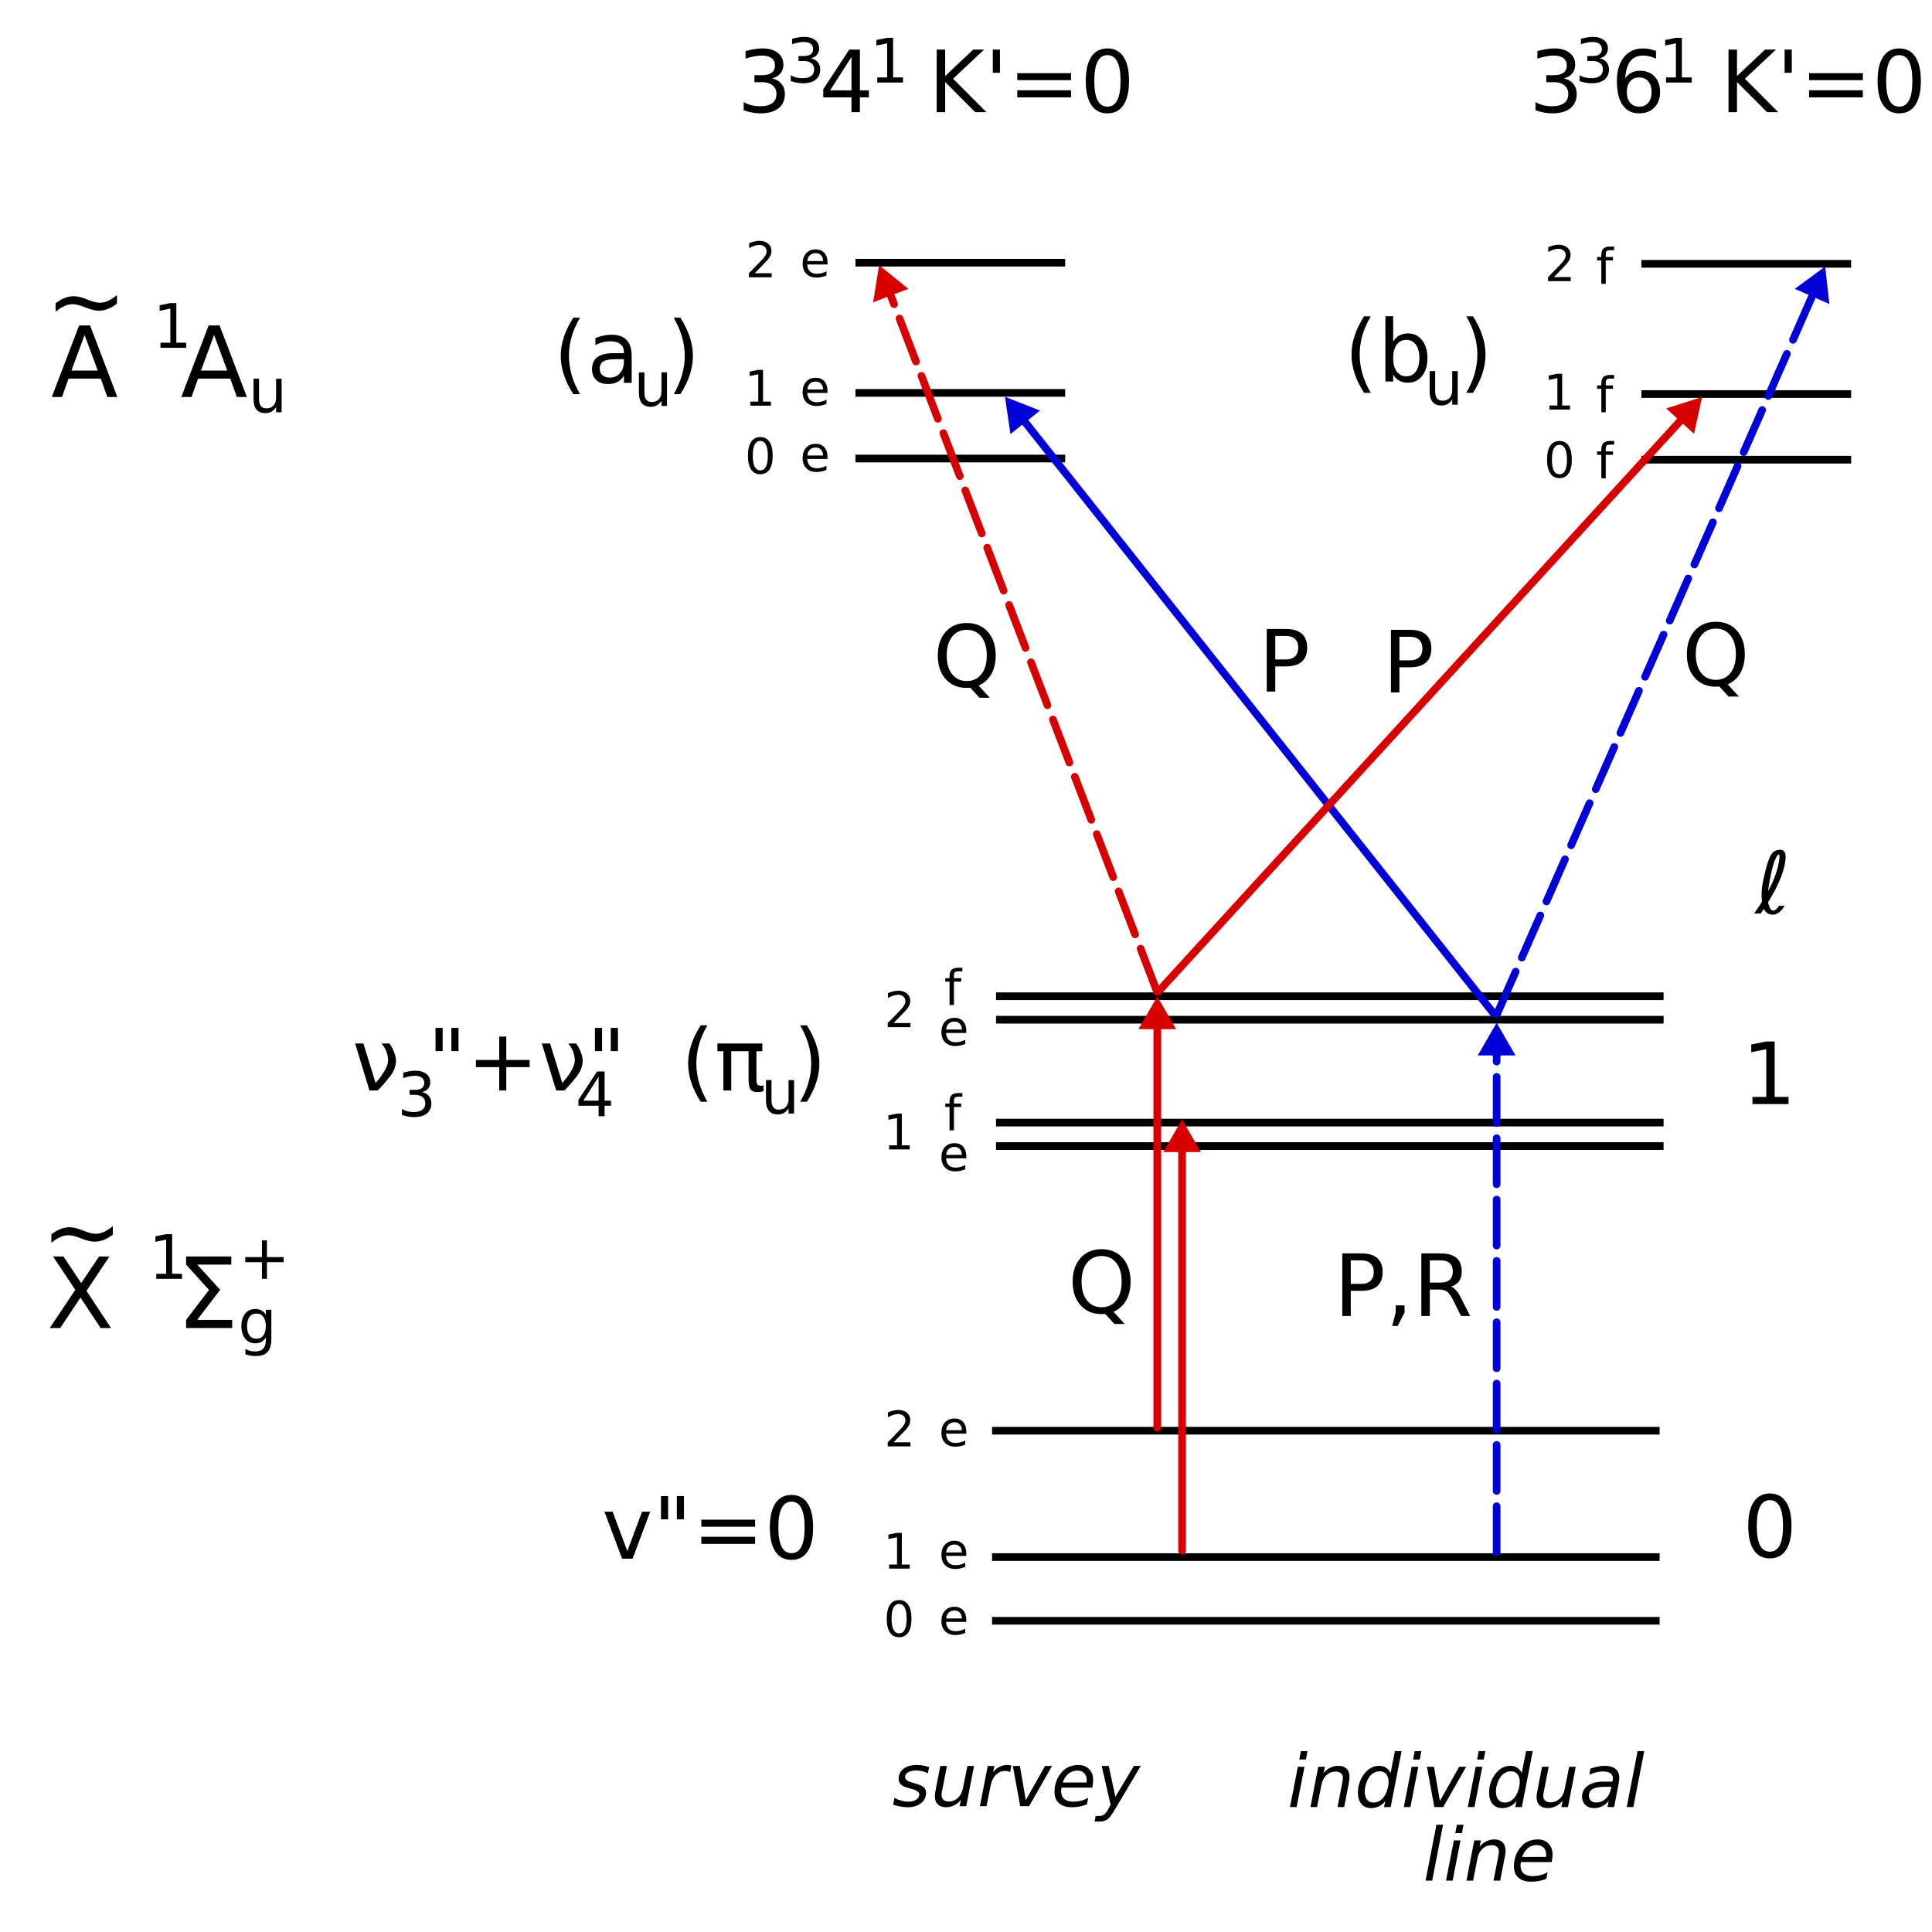
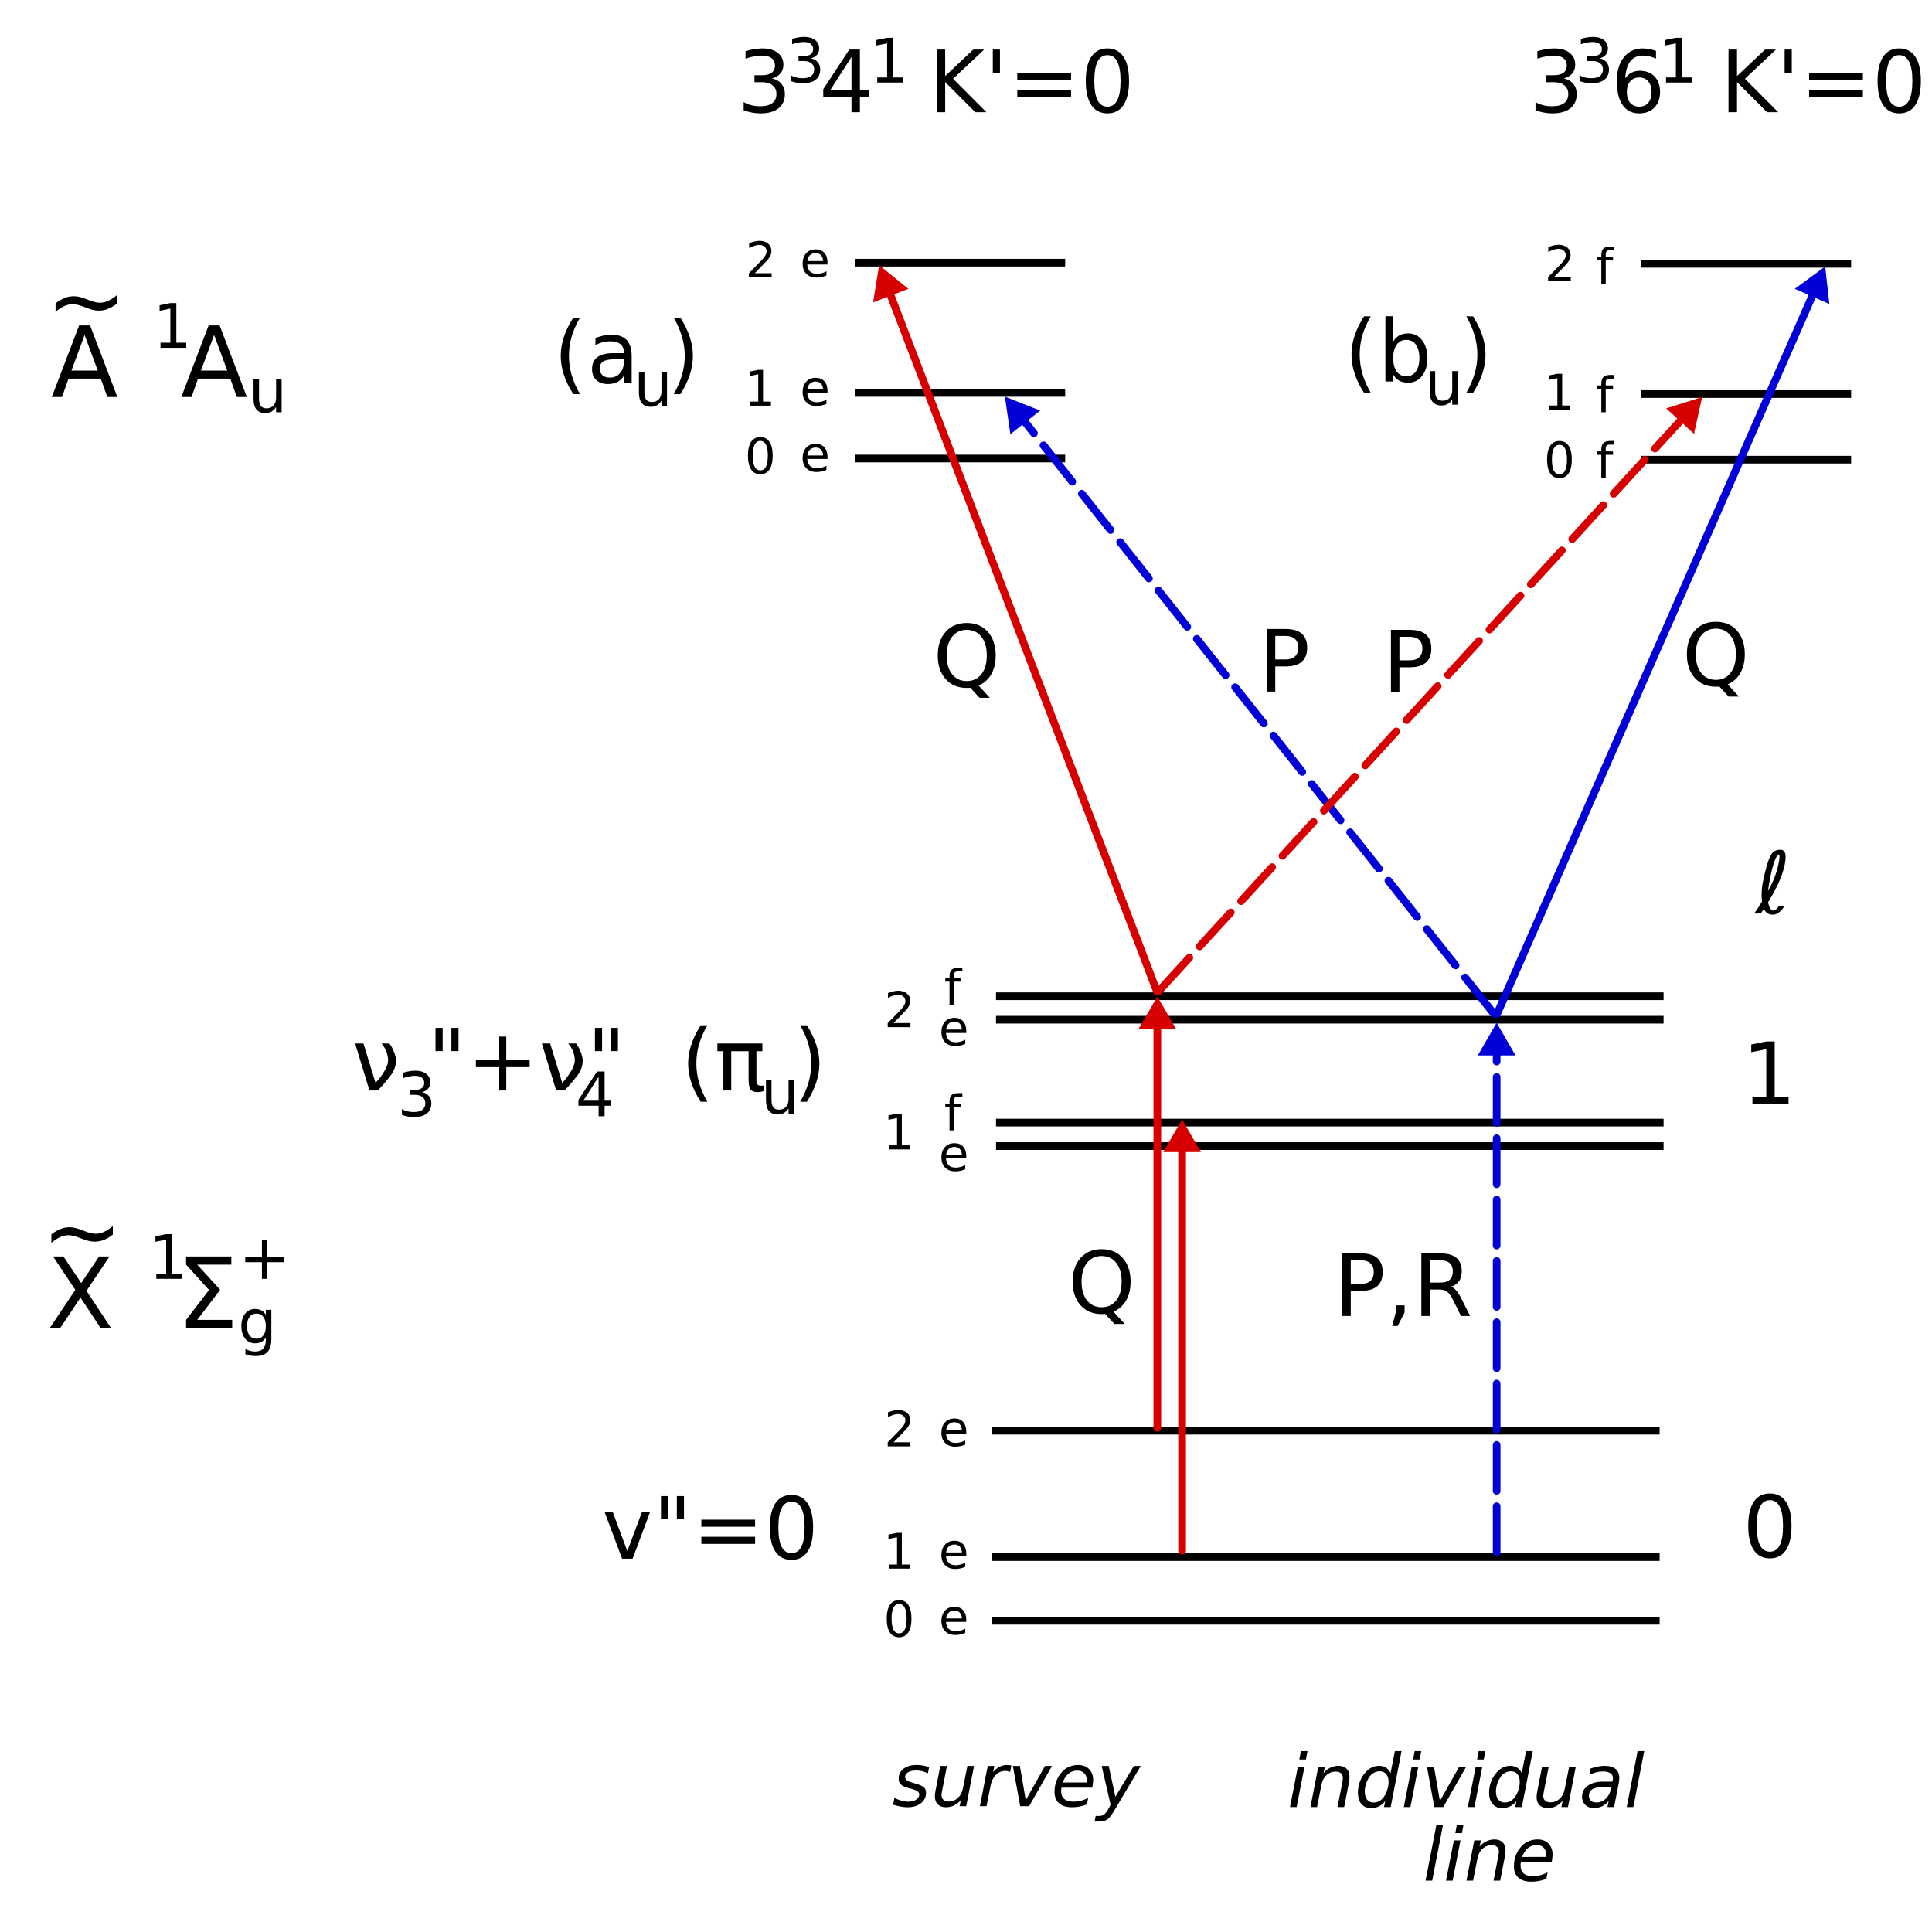
<svg xmlns="http://www.w3.org/2000/svg" width="630" height="630" id="svg2" version="1.0">
  <defs id="defs4">
    <marker orient="auto" refY="0" refX="0" id="TriangleOutM" style="overflow:visible">
      <path id="path3747" d="M 5.77,0 L -2.88,5 L -2.88,-5 L 5.77,0 z" style="fill-rule:evenodd;stroke:#000000;stroke-width:1pt;marker-start:none" transform="scale(0.4,0.4)" />
    </marker>
    <marker orient="auto" refY="0" refX="0" id="Arrow1Mend" style="overflow:visible">
      <path id="path3610" d="M 0,0 L 5,-5 L -12.5,0 L 5,5 L 0,0 z" style="fill-rule:evenodd;stroke:#000000;stroke-width:1pt;marker-start:none" transform="matrix(-0.4,0,0,-0.4,-4,0)" />
    </marker>
    <marker orient="auto" refY="0" refX="0" id="Arrow2Send" style="overflow:visible">
      <path id="path3634" style="font-size:12px;fill-rule:evenodd;stroke-width:0.625;stroke-linejoin:round" d="M 8.719,4.034 L -2.207,0.016 L 8.719,-4.002 C 6.973,-1.63 6.983,1.616 8.719,4.034 z" transform="matrix(-0.3,0,0,-0.3,0.69,0)" />
    </marker>
    <marker orient="auto" refY="0" refX="0" id="Arrow1Send" style="overflow:visible">
      <path id="path3616" d="M 0,0 L 5,-5 L -12.5,0 L 5,5 L 0,0 z" style="fill-rule:evenodd;stroke:#000000;stroke-width:1pt;marker-start:none" transform="matrix(-0.2,0,0,-0.2,-1.2,0)" />
    </marker>
    <marker orient="auto" refY="0" refX="0" id="Arrow2Lend" style="overflow:visible">
      <path id="path3622" style="font-size:12px;fill-rule:evenodd;stroke-width:0.625;stroke-linejoin:round" d="M 8.719,4.034 L -2.207,0.016 L 8.719,-4.002 C 6.973,-1.63 6.983,1.616 8.719,4.034 z" transform="matrix(-1.1,0,0,-1.1,-1.1,0)" />
    </marker>
    <marker orient="auto" refY="0" refX="0" id="TriangleOutL" style="overflow:visible">
      <path id="path3744" d="M 5.77,0 L -2.88,5 L -2.88,-5 L 5.77,0 z" style="fill-rule:evenodd;stroke:#000000;stroke-width:1pt;marker-start:none" transform="scale(0.8,0.8)" />
    </marker>
    <marker orient="auto" refY="0" refX="0" id="Arrow1Lend" style="overflow:visible">
      <path id="path3604" d="M 0,0 L 5,-5 L -12.5,0 L 5,5 L 0,0 z" style="fill-rule:evenodd;stroke:#000000;stroke-width:1pt;marker-start:none" transform="matrix(-0.8,0,0,-0.8,-10,0)" />
    </marker>
    <marker orient="auto" refY="0" refX="0" id="TriangleOutM3" style="overflow:visible">
      <path id="path8700" d="M 5.77,0 L -2.88,5 L -2.88,-5 L 5.77,0 z" style="fill:#0000d7;fill-rule:evenodd;stroke:#0000d7;stroke-width:1pt;marker-start:none" transform="scale(0.4,0.4)" />
    </marker>
    <marker orient="auto" refY="0" refX="0" id="TriangleOutM3W" style="overflow:visible">
      <path id="path8972" d="M 5.77,0 L -2.88,5 L -2.88,-5 L 5.77,0 z" style="fill:#df1a1f;fill-rule:evenodd;stroke:#df1a1f;stroke-width:1pt;marker-start:none" transform="scale(0.4,0.4)" />
    </marker>
    <marker orient="auto" refY="0" refX="0" id="TriangleOutM3WX" style="overflow:visible">
      <path id="path9247" d="M 5.77,0 L -2.88,5 L -2.88,-5 L 5.77,0 z" style="fill:#0000d7;fill-rule:evenodd;stroke:#0000d7;stroke-width:1pt;marker-start:none" transform="scale(0.4,0.4)" />
    </marker>
    <marker orient="auto" refY="0" refX="0" id="TriangleOutM3Q" style="overflow:visible">
      <path id="path9532" d="M 5.77,0 L -2.88,5 L -2.88,-5 L 5.77,0 z" style="fill:#d70000;fill-rule:evenodd;stroke:#d70000;stroke-width:1pt;marker-start:none" transform="scale(0.4,0.4)" />
    </marker>
    <marker orient="auto" refY="0" refX="0" id="TriangleOutM3WXZ" style="overflow:visible">
      <path id="path9821" d="M 5.77,0 L -2.88,5 L -2.88,-5 L 5.77,0 z" style="fill:#d70000;fill-rule:evenodd;stroke:#d70000;stroke-width:1pt;marker-start:none" transform="scale(0.4,0.4)" />
    </marker>
    <marker orient="auto" refY="0" refX="0" id="TriangleOutM3e" style="overflow:visible">
      <path id="path10114" d="M 5.77,0 L -2.88,5 L -2.88,-5 L 5.77,0 z" style="fill:#d70000;fill-rule:evenodd;stroke:#d70000;stroke-width:1pt;marker-start:none" transform="scale(0.4,0.4)" />
    </marker>
  </defs>
  <g id="layer1">
    <path style="fill:none;fill-opacity:0.75;fill-rule:evenodd;stroke:#000000;stroke-width:2.5;stroke-linecap:butt;stroke-linejoin:miter;stroke-miterlimit:4;stroke-dasharray:none;stroke-opacity:1" d="M 278.953,149.521 L 347.342,149.521" id="path2383" />
    <path style="fill:none;fill-opacity:0.75;fill-rule:evenodd;stroke:#000000;stroke-width:2.5;stroke-linecap:butt;stroke-linejoin:miter;stroke-miterlimit:4;stroke-dasharray:none;stroke-opacity:1" d="M 278.953,128.121 L 347.342,128.121" id="path3155" />
    <path style="fill:none;fill-opacity:0.75;fill-rule:evenodd;stroke:#000000;stroke-width:2.5;stroke-linecap:butt;stroke-linejoin:miter;stroke-miterlimit:4;stroke-dasharray:none;stroke-opacity:1" d="M 278.953,85.657 L 347.342,85.657" id="path3157" />
    <text xml:space="preserve" style="font-size:16px;font-style:normal;font-variant:normal;font-weight:normal;font-stretch:normal;text-align:start;line-height:100%;writing-mode:lr-tb;text-anchor:start;fill:#000000;fill-opacity:1;stroke:none;stroke-width:1px;stroke-linecap:butt;stroke-linejoin:miter;stroke-opacity:1;font-family:Bitstream Vera Sans;-inkscape-font-specification:Bitstream Vera Sans" x="288.304" y="471.646" id="text3159">
      <tspan id="tspan3161" x="288.304" y="471.646">2</tspan>
    </text>
    <text xml:space="preserve" style="font-size:16px;font-style:normal;font-variant:normal;font-weight:normal;font-stretch:normal;text-align:start;line-height:100%;writing-mode:lr-tb;text-anchor:start;fill:#000000;fill-opacity:1;stroke:none;stroke-width:1px;stroke-linecap:butt;stroke-linejoin:miter;stroke-opacity:1;font-family:Bitstream Vera Sans;-inkscape-font-specification:Bitstream Vera Sans" x="287.949" y="511.517" id="text3163">
      <tspan id="tspan3167" x="287.949" y="511.517">1</tspan>
    </text>
    <text xml:space="preserve" style="font-size:16px;font-style:normal;font-variant:normal;font-weight:normal;font-stretch:normal;text-align:start;line-height:100%;writing-mode:lr-tb;text-anchor:start;fill:#000000;fill-opacity:1;stroke:none;stroke-width:1px;stroke-linecap:butt;stroke-linejoin:miter;stroke-opacity:1;font-family:Bitstream Vera Sans;-inkscape-font-specification:Bitstream Vera Sans" x="288.094" y="533.643" id="text3169">
      <tspan id="tspan3173" x="288.094" y="533.643">0</tspan>
    </text>
    <text xml:space="preserve" style="font-size:16px;font-style:normal;font-variant:normal;font-weight:normal;font-stretch:normal;text-align:start;line-height:100%;writing-mode:lr-tb;text-anchor:start;fill:#000000;fill-opacity:1;stroke:none;stroke-width:1px;stroke-linecap:butt;stroke-linejoin:miter;stroke-opacity:1;font-family:Bitstream Vera Sans;-inkscape-font-specification:Bitstream Vera Sans" x="306.095" y="532.918" id="text3197">
      <tspan id="tspan2505" x="306.095" y="532.918">e</tspan>
    </text>
    <text xml:space="preserve" style="font-size:20px;font-style:normal;font-variant:normal;font-weight:normal;font-stretch:normal;text-align:start;line-height:100%;writing-mode:lr-tb;text-anchor:start;fill:#000000;fill-opacity:1;stroke:none;stroke-width:1px;stroke-linecap:butt;stroke-linejoin:miter;stroke-opacity:1;font-family:Bitstream Vera Sans;-inkscape-font-specification:Bitstream Vera Sans" x="256.336" y="26.876" id="text3459">
      <tspan id="tspan3463" x="256.336" y="26.876">3</tspan>
    </text>
    <text xml:space="preserve" style="font-size:28px;font-style:normal;font-variant:normal;font-weight:normal;font-stretch:normal;text-align:start;line-height:100%;writing-mode:lr-tb;text-anchor:start;fill:#000000;fill-opacity:1;stroke:none;stroke-width:1px;stroke-linecap:butt;stroke-linejoin:miter;stroke-opacity:1;font-family:Bitstream Vera Sans;-inkscape-font-specification:Bitstream Vera Sans" x="240.363" y="36.572" id="text3455">
      <tspan id="tspan10500" x="240.363" y="36.572" dx="0 0 0.864 -0.864">3 4  K'=0</tspan>
    </text>
    <text xml:space="preserve" style="font-size:20px;font-style:normal;font-variant:normal;font-weight:normal;font-stretch:normal;text-align:start;line-height:100%;writing-mode:lr-tb;text-anchor:start;fill:#000000;fill-opacity:1;stroke:none;stroke-width:1px;stroke-linecap:butt;stroke-linejoin:miter;stroke-opacity:1;font-family:Bitstream Vera Sans;-inkscape-font-specification:Bitstream Vera Sans" x="283.58" y="26.912" id="text3465">
      <tspan id="tspan3469" x="283.58" y="26.912">1</tspan>
    </text>
    <text xml:space="preserve" style="font-size:20px;font-style:normal;font-variant:normal;font-weight:normal;font-stretch:normal;text-align:start;line-height:100%;writing-mode:lr-tb;text-anchor:start;fill:#000000;fill-opacity:1;stroke:none;stroke-width:1px;stroke-linecap:butt;stroke-linejoin:miter;stroke-opacity:1;font-family:Bitstream Vera Sans;-inkscape-font-specification:Bitstream Vera Sans" x="513.539" y="26.876" id="text2495">
      <tspan id="tspan2498" x="513.539" y="26.876">3</tspan>
    </text>
    <text xml:space="preserve" style="font-size:28px;font-style:normal;font-variant:normal;font-weight:normal;font-stretch:normal;text-align:start;line-height:100%;writing-mode:lr-tb;text-anchor:start;fill:#000000;fill-opacity:1;stroke:none;stroke-width:1px;stroke-linecap:butt;stroke-linejoin:miter;stroke-opacity:1;font-family:Bitstream Vera Sans;-inkscape-font-specification:Bitstream Vera Sans" x="498.566" y="36.572" id="text2500">
      <tspan id="tspan3312" x="498.566" y="36.572" dx="0 0 0 0.864">3 6  K'=0</tspan>
    </text>
    <text xml:space="preserve" style="font-size:20px;font-style:normal;font-variant:normal;font-weight:normal;font-stretch:normal;text-align:start;line-height:100%;writing-mode:lr-tb;text-anchor:start;fill:#000000;fill-opacity:1;stroke:none;stroke-width:1px;stroke-linecap:butt;stroke-linejoin:miter;stroke-opacity:1;font-family:Bitstream Vera Sans;-inkscape-font-specification:Bitstream Vera Sans" x="540.783" y="26.912" id="text2504">
      <tspan id="tspan2506" x="540.783" y="26.912">1</tspan>
    </text>
    <path style="fill:none;fill-opacity:0.75;fill-rule:evenodd;stroke:#000000;stroke-width:2.5;stroke-linecap:butt;stroke-linejoin:miter;stroke-miterlimit:4;stroke-dasharray:none;stroke-opacity:1" d="M 535.238,149.896 L 603.628,149.896" id="path3314" />
    <path style="fill:none;fill-opacity:0.75;fill-rule:evenodd;stroke:#000000;stroke-width:2.5;stroke-linecap:butt;stroke-linejoin:miter;stroke-miterlimit:4;stroke-dasharray:none;stroke-opacity:1" d="M 535.238,128.496 L 603.628,128.496" id="path3316" />
    <path style="fill:none;fill-opacity:0.75;fill-rule:evenodd;stroke:#000000;stroke-width:2.5;stroke-linecap:butt;stroke-linejoin:miter;stroke-miterlimit:4;stroke-dasharray:none;stroke-opacity:1" d="M 535.238,86.032 L 603.628,86.032" id="path3318" />
    <path style="fill:none;fill-opacity:0.75;fill-rule:evenodd;stroke:#000000;stroke-width:2.5;stroke-linecap:butt;stroke-linejoin:miter;stroke-miterlimit:4;stroke-dasharray:none;stroke-opacity:1" d="M 323.495,528.511 L 541.177,528.511" id="path3330" />
    <path style="fill:none;fill-opacity:0.75;fill-rule:evenodd;stroke:#000000;stroke-width:2.5;stroke-linecap:butt;stroke-linejoin:miter;stroke-miterlimit:4;stroke-dasharray:none;stroke-opacity:1" d="M 323.495,507.745 L 541.177,507.745" id="path3332" />
    <path style="fill:none;fill-opacity:0.75;fill-rule:evenodd;stroke:#000000;stroke-width:2.5;stroke-linecap:butt;stroke-linejoin:miter;stroke-miterlimit:4;stroke-dasharray:none;stroke-opacity:1" d="M 323.495,466.54 L 541.177,466.54" id="path3334" />
    <path style="fill:none;fill-opacity:0.75;fill-rule:evenodd;stroke:#000000;stroke-width:2.5;stroke-linecap:butt;stroke-linejoin:miter;stroke-miterlimit:4;stroke-dasharray:none;stroke-opacity:1" d="M 324.791,366.062 L 542.472,366.062" id="path3338" />
    <path style="fill:none;fill-opacity:0.75;fill-rule:evenodd;stroke:#000000;stroke-width:2.5;stroke-linecap:butt;stroke-linejoin:miter;stroke-miterlimit:4;stroke-dasharray:none;stroke-opacity:1" d="M 324.791,324.857 L 542.472,324.857" id="path3340" />
    <path style="fill:none;fill-opacity:0.75;fill-rule:evenodd;stroke:#000000;stroke-width:2.5;stroke-linecap:butt;stroke-linejoin:miter;stroke-miterlimit:4;stroke-dasharray:none;stroke-opacity:1" d="M 324.791,373.718 L 542.472,373.718" id="path3342" />
    <path style="fill:none;fill-opacity:0.75;fill-rule:evenodd;stroke:#000000;stroke-width:2.5;stroke-linecap:butt;stroke-linejoin:miter;stroke-miterlimit:4;stroke-dasharray:none;stroke-opacity:1" d="M 324.791,332.512 L 542.472,332.512" id="path3344" />
    <text xml:space="preserve" style="font-size:16px;font-style:normal;font-variant:normal;font-weight:normal;font-stretch:normal;text-align:start;line-height:100%;writing-mode:lr-tb;text-anchor:start;fill:#000000;fill-opacity:1;stroke:none;stroke-width:1px;stroke-linecap:butt;stroke-linejoin:miter;stroke-opacity:1;font-family:Bitstream Vera Sans;-inkscape-font-specification:Bitstream Vera Sans" x="288.304" y="334.933" id="text3346">
      <tspan id="tspan3348" x="288.304" y="334.933">2</tspan>
    </text>
    <text xml:space="preserve" style="font-size:16px;font-style:normal;font-variant:normal;font-weight:normal;font-stretch:normal;text-align:start;line-height:100%;writing-mode:lr-tb;text-anchor:start;fill:#000000;fill-opacity:1;stroke:none;stroke-width:1px;stroke-linecap:butt;stroke-linejoin:miter;stroke-opacity:1;font-family:Bitstream Vera Sans;-inkscape-font-specification:Bitstream Vera Sans" x="287.949" y="374.805" id="text3350">
      <tspan id="tspan3352" x="287.949" y="374.805">1</tspan>
    </text>
    <text xml:space="preserve" style="font-size:16px;font-style:normal;font-variant:normal;font-weight:normal;font-stretch:normal;text-align:start;line-height:100%;writing-mode:lr-tb;text-anchor:start;fill:#000000;fill-opacity:1;stroke:none;stroke-width:1px;stroke-linecap:butt;stroke-linejoin:miter;stroke-opacity:1;font-family:Bitstream Vera Sans;-inkscape-font-specification:Bitstream Vera Sans" x="306.095" y="511.396" id="text3354">
      <tspan id="tspan3356" x="306.095" y="511.396">e</tspan>
    </text>
    <text xml:space="preserve" style="font-size:16px;font-style:normal;font-variant:normal;font-weight:normal;font-stretch:normal;text-align:start;line-height:100%;writing-mode:lr-tb;text-anchor:start;fill:#000000;fill-opacity:1;stroke:none;stroke-width:1px;stroke-linecap:butt;stroke-linejoin:miter;stroke-opacity:1;font-family:Bitstream Vera Sans;-inkscape-font-specification:Bitstream Vera Sans" x="306.095" y="471.52" id="text3358">
      <tspan id="tspan3360" x="306.095" y="471.52">e</tspan>
    </text>
    <text xml:space="preserve" style="font-size:16px;font-style:normal;font-variant:normal;font-weight:normal;font-stretch:normal;text-align:start;line-height:100%;writing-mode:lr-tb;text-anchor:start;fill:#000000;fill-opacity:1;stroke:none;stroke-width:1px;stroke-linecap:butt;stroke-linejoin:miter;stroke-opacity:1;font-family:Bitstream Vera Sans;-inkscape-font-specification:Bitstream Vera Sans" x="306.095" y="381.74" id="text3362">
      <tspan id="tspan3364" x="306.095" y="381.74">e</tspan>
    </text>
    <text xml:space="preserve" style="font-size:16px;font-style:normal;font-variant:normal;font-weight:normal;font-stretch:normal;text-align:start;line-height:100%;writing-mode:lr-tb;text-anchor:start;fill:#000000;fill-opacity:1;stroke:none;stroke-width:1px;stroke-linecap:butt;stroke-linejoin:miter;stroke-opacity:1;font-family:Bitstream Vera Sans;-inkscape-font-specification:Bitstream Vera Sans" x="306.095" y="340.864" id="text3366">
      <tspan id="tspan3368" x="306.095" y="340.864">e</tspan>
    </text>
    <text xml:space="preserve" style="font-size:16px;font-style:normal;font-variant:normal;font-weight:normal;font-stretch:normal;text-align:start;line-height:100%;writing-mode:lr-tb;text-anchor:start;fill:#000000;fill-opacity:1;stroke:none;stroke-width:1px;stroke-linecap:butt;stroke-linejoin:miter;stroke-opacity:1;font-family:Bitstream Vera Sans;-inkscape-font-specification:Bitstream Vera Sans" x="307.88" y="368.598" id="text3370">
      <tspan id="tspan3380" x="307.88" y="368.598">f</tspan>
    </text>
    <text xml:space="preserve" style="font-size:16px;font-style:normal;font-variant:normal;font-weight:normal;font-stretch:normal;text-align:start;line-height:100%;writing-mode:lr-tb;text-anchor:start;fill:#000000;fill-opacity:1;stroke:none;stroke-width:1px;stroke-linecap:butt;stroke-linejoin:miter;stroke-opacity:1;font-family:Bitstream Vera Sans;-inkscape-font-specification:Bitstream Vera Sans" x="307.88" y="327.721" id="text3374">
      <tspan id="tspan3378" x="307.88" y="327.721">f</tspan>
    </text>
    <text xml:space="preserve" style="font-size:16px;font-style:normal;font-variant:normal;font-weight:normal;font-stretch:normal;text-align:start;line-height:100%;writing-mode:lr-tb;text-anchor:start;fill:#000000;fill-opacity:1;stroke:none;stroke-width:1px;stroke-linecap:butt;stroke-linejoin:miter;stroke-opacity:1;font-family:Bitstream Vera Sans;-inkscape-font-specification:Bitstream Vera Sans" x="243.047" y="90.411" id="text3382">
      <tspan id="tspan3384" x="243.047" y="90.411">2</tspan>
    </text>
    <text xml:space="preserve" style="font-size:16px;font-style:normal;font-variant:normal;font-weight:normal;font-stretch:normal;text-align:start;line-height:100%;writing-mode:lr-tb;text-anchor:start;fill:#000000;fill-opacity:1;stroke:none;stroke-width:1px;stroke-linecap:butt;stroke-linejoin:miter;stroke-opacity:1;font-family:Bitstream Vera Sans;-inkscape-font-specification:Bitstream Vera Sans" x="242.691" y="132.282" id="text3386">
      <tspan id="tspan3388" x="242.691" y="132.282">1</tspan>
    </text>
    <text xml:space="preserve" style="font-size:16px;font-style:normal;font-variant:normal;font-weight:normal;font-stretch:normal;text-align:start;line-height:100%;writing-mode:lr-tb;text-anchor:start;fill:#000000;fill-opacity:1;stroke:none;stroke-width:1px;stroke-linecap:butt;stroke-linejoin:miter;stroke-opacity:1;font-family:Bitstream Vera Sans;-inkscape-font-specification:Bitstream Vera Sans" x="242.836" y="154.407" id="text3390">
      <tspan id="tspan3392" x="242.836" y="154.407">0</tspan>
    </text>
    <text xml:space="preserve" style="font-size:16px;font-style:normal;font-variant:normal;font-weight:normal;font-stretch:normal;text-align:start;line-height:100%;writing-mode:lr-tb;text-anchor:start;fill:#000000;fill-opacity:1;stroke:none;stroke-width:1px;stroke-linecap:butt;stroke-linejoin:miter;stroke-opacity:1;font-family:Bitstream Vera Sans;-inkscape-font-specification:Bitstream Vera Sans" x="260.837" y="153.682" id="text3394">
      <tspan id="tspan3396" x="260.837" y="153.682">e</tspan>
    </text>
    <text xml:space="preserve" style="font-size:16px;font-style:normal;font-variant:normal;font-weight:normal;font-stretch:normal;text-align:start;line-height:100%;writing-mode:lr-tb;text-anchor:start;fill:#000000;fill-opacity:1;stroke:none;stroke-width:1px;stroke-linecap:butt;stroke-linejoin:miter;stroke-opacity:1;font-family:Bitstream Vera Sans;-inkscape-font-specification:Bitstream Vera Sans" x="260.837" y="132.16" id="text3398">
      <tspan id="tspan3400" x="260.837" y="132.16">e</tspan>
    </text>
    <text xml:space="preserve" style="font-size:16px;font-style:normal;font-variant:normal;font-weight:normal;font-stretch:normal;text-align:start;line-height:100%;writing-mode:lr-tb;text-anchor:start;fill:#000000;fill-opacity:1;stroke:none;stroke-width:1px;stroke-linecap:butt;stroke-linejoin:miter;stroke-opacity:1;font-family:Bitstream Vera Sans;-inkscape-font-specification:Bitstream Vera Sans" x="260.837" y="90.284" id="text3402">
      <tspan id="tspan3404" x="260.837" y="90.284">e</tspan>
    </text>
    <text xml:space="preserve" style="font-size:16px;font-style:normal;font-variant:normal;font-weight:normal;font-stretch:normal;text-align:start;line-height:100%;writing-mode:lr-tb;text-anchor:start;fill:#000000;fill-opacity:1;stroke:none;stroke-width:1px;stroke-linecap:butt;stroke-linejoin:miter;stroke-opacity:1;font-family:Bitstream Vera Sans;-inkscape-font-specification:Bitstream Vera Sans" x="503.631" y="91.683" id="text3406">
      <tspan id="tspan3408" x="503.631" y="91.683">2</tspan>
    </text>
    <text xml:space="preserve" style="font-size:16px;font-style:normal;font-variant:normal;font-weight:normal;font-stretch:normal;text-align:start;line-height:100%;writing-mode:lr-tb;text-anchor:start;fill:#000000;fill-opacity:1;stroke:none;stroke-width:1px;stroke-linecap:butt;stroke-linejoin:miter;stroke-opacity:1;font-family:Bitstream Vera Sans;-inkscape-font-specification:Bitstream Vera Sans" x="503.276" y="133.554" id="text3410">
      <tspan id="tspan3412" x="503.276" y="133.554">1</tspan>
    </text>
    <text xml:space="preserve" style="font-size:16px;font-style:normal;font-variant:normal;font-weight:normal;font-stretch:normal;text-align:start;line-height:100%;writing-mode:lr-tb;text-anchor:start;fill:#000000;fill-opacity:1;stroke:none;stroke-width:1px;stroke-linecap:butt;stroke-linejoin:miter;stroke-opacity:1;font-family:Bitstream Vera Sans;-inkscape-font-specification:Bitstream Vera Sans" x="503.42" y="155.679" id="text3414">
      <tspan id="tspan3416" x="503.42" y="155.679">0</tspan>
    </text>
    <text xml:space="preserve" style="font-size:16px;font-style:normal;font-variant:normal;font-weight:normal;font-stretch:normal;text-align:start;line-height:100%;writing-mode:lr-tb;text-anchor:start;fill:#000000;fill-opacity:1;stroke:none;stroke-width:1px;stroke-linecap:butt;stroke-linejoin:miter;stroke-opacity:1;font-family:Bitstream Vera Sans;-inkscape-font-specification:Bitstream Vera Sans" x="520.421" y="155.955" id="text3418">
      <tspan id="tspan3434" x="520.421" y="155.955">f</tspan>
    </text>
    <text xml:space="preserve" style="font-size:16px;font-style:normal;font-variant:normal;font-weight:normal;font-stretch:normal;text-align:start;line-height:100%;writing-mode:lr-tb;text-anchor:start;fill:#000000;fill-opacity:1;stroke:none;stroke-width:1px;stroke-linecap:butt;stroke-linejoin:miter;stroke-opacity:1;font-family:Bitstream Vera Sans;-inkscape-font-specification:Bitstream Vera Sans" x="520.421" y="134.432" id="text3422">
      <tspan id="tspan3432" x="520.421" y="134.432">f</tspan>
    </text>
    <text xml:space="preserve" style="font-size:16px;font-style:normal;font-variant:normal;font-weight:normal;font-stretch:normal;text-align:start;line-height:100%;writing-mode:lr-tb;text-anchor:start;fill:#000000;fill-opacity:1;stroke:none;stroke-width:1px;stroke-linecap:butt;stroke-linejoin:miter;stroke-opacity:1;font-family:Bitstream Vera Sans;-inkscape-font-specification:Bitstream Vera Sans" x="520.421" y="92.556" id="text3426">
      <tspan id="tspan3430" x="520.421" y="92.556">f</tspan>
    </text>
    <g id="g3560" transform="translate(2.725211,18)">
      <text id="text3436" y="415.051" x="12.551" style="font-size:32px;font-style:normal;font-variant:normal;font-weight:normal;font-stretch:normal;text-align:start;line-height:100%;writing-mode:lr-tb;text-anchor:start;fill:#000000;fill-opacity:1;stroke:none;stroke-width:1px;stroke-linecap:butt;stroke-linejoin:miter;stroke-opacity:1;font-family:Bitstream Vera Sans;-inkscape-font-specification:Bitstream Vera Sans" xml:space="preserve">
        <tspan y="415.051" x="12.551" id="tspan3440">X  Σ</tspan>
      </text>
      <text id="text3442" y="394.583" x="10.639" style="font-size:32px;font-style:normal;font-variant:normal;font-weight:normal;font-stretch:normal;text-align:start;line-height:125%;writing-mode:lr-tb;text-anchor:start;fill:#000000;fill-opacity:1;stroke:none;stroke-width:1px;stroke-linecap:butt;stroke-linejoin:miter;stroke-opacity:1;font-family:Bitstream Vera Sans;-inkscape-font-specification:Bitstream Vera Sans" xml:space="preserve">
        <tspan y="394.583" x="10.639" id="tspan3444">~</tspan>
      </text>
      <text id="text3446" y="399.015" x="45.753" style="font-size:20px;font-style:normal;font-variant:normal;font-weight:normal;font-stretch:normal;text-align:start;line-height:100%;writing-mode:lr-tb;text-anchor:start;fill:#000000;fill-opacity:1;stroke:none;stroke-width:1px;stroke-linecap:butt;stroke-linejoin:miter;stroke-opacity:1;font-family:Bitstream Vera Sans;-inkscape-font-specification:Bitstream Vera Sans" xml:space="preserve">
        <tspan y="399.015" x="45.753" id="tspan3448">1</tspan>
      </text>
      <text id="text3450" y="399.015" x="75.126" style="font-size:20px;font-style:normal;font-variant:normal;font-weight:normal;font-stretch:normal;text-align:start;line-height:100%;writing-mode:lr-tb;text-anchor:start;fill:#000000;fill-opacity:1;stroke:none;stroke-width:1px;stroke-linecap:butt;stroke-linejoin:miter;stroke-opacity:1;font-family:Bitstream Vera Sans;-inkscape-font-specification:Bitstream Vera Sans" xml:space="preserve">
        <tspan y="399.015" x="75.126" id="tspan3454">+</tspan>
      </text>
      <text id="text3456" y="420.036" x="74.877" style="font-size:20px;font-style:normal;font-variant:normal;font-weight:normal;font-stretch:normal;text-align:start;line-height:100%;writing-mode:lr-tb;text-anchor:start;fill:#000000;fill-opacity:1;stroke:none;stroke-width:1px;stroke-linecap:butt;stroke-linejoin:miter;stroke-opacity:1;font-family:Bitstream Vera Sans;-inkscape-font-specification:Bitstream Vera Sans" xml:space="preserve">
        <tspan y="420.036" x="74.877" id="tspan3460">g</tspan>
      </text>
    </g>
    <text xml:space="preserve" style="font-size:28px;font-style:normal;font-variant:normal;font-weight:normal;font-stretch:normal;text-align:start;line-height:100%;writing-mode:lr-tb;text-anchor:start;fill:#000000;fill-opacity:1;stroke:none;stroke-width:1px;stroke-linecap:butt;stroke-linejoin:miter;stroke-opacity:1;font-family:Bitstream Vera Sans;-inkscape-font-specification:Bitstream Vera Sans" x="196.28" y="508.269" id="text3472">
      <tspan id="tspan3502" x="196.28" y="508.269">v"=0</tspan>
    </text>
    <text xml:space="preserve" style="font-size:28px;font-style:normal;font-variant:normal;font-weight:normal;font-stretch:normal;text-align:start;line-height:100%;writing-mode:lr-tb;text-anchor:start;fill:#000000;fill-opacity:1;stroke:none;stroke-width:1px;stroke-linecap:butt;stroke-linejoin:miter;stroke-opacity:1;font-family:Bitstream Vera Sans;-inkscape-font-specification:Bitstream Vera Sans" x="572.391" y="297.873" id="text3478">
      <tspan id="tspan10498" x="572.391" y="297.873">ℓ</tspan>
    </text>
    <text xml:space="preserve" style="font-size:28px;font-style:normal;font-variant:normal;font-weight:normal;font-stretch:normal;text-align:start;line-height:100%;writing-mode:lr-tb;text-anchor:start;fill:#000000;fill-opacity:1;stroke:none;stroke-width:1px;stroke-linecap:butt;stroke-linejoin:miter;stroke-opacity:1;font-family:Bitstream Vera Sans;-inkscape-font-specification:Bitstream Vera Sans" x="567.981" y="360.023" id="text3490">
      <tspan id="tspan3494" x="567.981" y="360.023">1</tspan>
    </text>
    <text xml:space="preserve" style="font-size:28px;font-style:normal;font-variant:normal;font-weight:normal;font-stretch:normal;text-align:start;line-height:100%;writing-mode:lr-tb;text-anchor:start;fill:#000000;fill-opacity:1;stroke:none;stroke-width:1px;stroke-linecap:butt;stroke-linejoin:miter;stroke-opacity:1;font-family:Bitstream Vera Sans;-inkscape-font-specification:Bitstream Vera Sans" x="568.234" y="507.783" id="text3496">
      <tspan id="tspan3500" x="568.234" y="507.783">0</tspan>
    </text>
    <g id="g3550" transform="translate(9.937408,-1)">
      <text id="text3526" y="130.452" x="6.704" style="font-size:32px;font-style:normal;font-variant:normal;font-weight:normal;font-stretch:normal;text-align:start;line-height:100%;writing-mode:lr-tb;text-anchor:start;fill:#000000;fill-opacity:1;stroke:none;stroke-width:1px;stroke-linecap:butt;stroke-linejoin:miter;stroke-opacity:1;font-family:Bitstream Vera Sans;-inkscape-font-specification:Bitstream Vera Sans" xml:space="preserve">
        <tspan id="tspan3546" x="6.704" y="130.452">A  A</tspan>
      </text>
      <text id="text3530" y="109.984" x="4.793" style="font-size:32px;font-style:normal;font-variant:normal;font-weight:normal;font-stretch:normal;text-align:start;line-height:125%;writing-mode:lr-tb;text-anchor:start;fill:#000000;fill-opacity:1;stroke:none;stroke-width:1px;stroke-linecap:butt;stroke-linejoin:miter;stroke-opacity:1;font-family:Bitstream Vera Sans;-inkscape-font-specification:Bitstream Vera Sans" xml:space="preserve">
        <tspan y="109.984" x="4.793" id="tspan3532">~</tspan>
      </text>
      <text id="text3534" y="114.416" x="39.906" style="font-size:20px;font-style:normal;font-variant:normal;font-weight:normal;font-stretch:normal;text-align:start;line-height:100%;writing-mode:lr-tb;text-anchor:start;fill:#000000;fill-opacity:1;stroke:none;stroke-width:1px;stroke-linecap:butt;stroke-linejoin:miter;stroke-opacity:1;font-family:Bitstream Vera Sans;-inkscape-font-specification:Bitstream Vera Sans" xml:space="preserve">
        <tspan y="114.416" x="39.906" id="tspan3536">1</tspan>
      </text>
      <text id="text3542" y="135.437" x="71.031" style="font-size:20px;font-style:normal;font-variant:normal;font-weight:normal;font-stretch:normal;text-align:start;line-height:100%;writing-mode:lr-tb;text-anchor:start;fill:#000000;fill-opacity:1;stroke:none;stroke-width:1px;stroke-linecap:butt;stroke-linejoin:miter;stroke-opacity:1;font-family:Bitstream Vera Sans;-inkscape-font-specification:Bitstream Vera Sans" xml:space="preserve">
        <tspan y="135.437" x="71.031" id="tspan3548">u</tspan>
      </text>
    </g>
    <g id="g3586" transform="translate(81,20)">
      <text id="text3482" y="335.587" x="33.788" style="font-size:28px;font-style:normal;font-variant:normal;font-weight:normal;font-stretch:normal;text-align:start;line-height:100%;writing-mode:lr-tb;text-anchor:start;fill:#000000;fill-opacity:1;stroke:none;stroke-width:1px;stroke-linecap:butt;stroke-linejoin:miter;stroke-opacity:1;font-family:Bitstream Vera Sans;-inkscape-font-specification:Bitstream Vera Sans" xml:space="preserve">
        <tspan y="335.587" x="33.788" id="tspan3578">ν "+ν"  (π )</tspan>
      </text>
      <text id="text3506" y="343.993" x="66.831" style="font-size:20px;font-style:normal;font-variant:normal;font-weight:normal;font-stretch:normal;text-align:start;line-height:100%;writing-mode:lr-tb;text-anchor:start;fill:#000000;fill-opacity:1;stroke:none;stroke-width:1px;stroke-linecap:butt;stroke-linejoin:miter;stroke-opacity:1;font-family:Bitstream Vera Sans;-inkscape-font-specification:Bitstream Vera Sans" xml:space="preserve">
        <tspan y="343.993" x="66.831" id="tspan3508" dx="-18.299">3</tspan>
      </text>
      <text id="text3510" y="343.993" x="113.606" style="font-size:20px;font-style:normal;font-variant:normal;font-weight:normal;font-stretch:normal;text-align:start;line-height:100%;writing-mode:lr-tb;text-anchor:start;fill:#000000;fill-opacity:1;stroke:none;stroke-width:1px;stroke-linecap:butt;stroke-linejoin:miter;stroke-opacity:1;font-family:Bitstream Vera Sans;-inkscape-font-specification:Bitstream Vera Sans" xml:space="preserve">
        <tspan y="343.993" x="113.606" id="tspan3514" dx="-6.971">4</tspan>
      </text>
      <text id="text3580" y="343.127" x="160.979" style="font-size:20px;font-style:normal;font-variant:normal;font-weight:normal;font-stretch:normal;text-align:start;line-height:100%;writing-mode:lr-tb;text-anchor:start;fill:#000000;fill-opacity:1;stroke:none;stroke-width:1px;stroke-linecap:butt;stroke-linejoin:miter;stroke-opacity:1;font-family:Bitstream Vera Sans;-inkscape-font-specification:Bitstream Vera Sans" xml:space="preserve">
        <tspan y="343.127" x="160.979" id="tspan3584" dx="6.1">u</tspan>
      </text>
    </g>
-     <path style="fill:none;fill-opacity:0.75;fill-rule:evenodd;stroke:#0000d7;stroke-width:2.5;stroke-linecap:round;stroke-linejoin:miter;marker-end:url(#TriangleOutM3);stroke-miterlimit:4;stroke-dasharray:15, 5;stroke-dashoffset:0;stroke-opacity:1" d="M 488.206,330.567 L 592.314,93.405" id="path3596" />
+     <path style="fill:none;fill-opacity:0.75;fill-rule:evenodd;stroke:#0000d7;stroke-width:2.5;stroke-linecap:round;stroke-linejoin:miter;marker-end:url(#TriangleOutM3);stroke-miterlimit:4;stroke-dasharray:none;stroke-dashoffset:0;stroke-opacity:1" d="M 488.206,330.567 L 592.314,93.405" id="path3596" />
    <path style="fill:none;fill-opacity:0.75;fill-rule:evenodd;stroke:#0000d7;stroke-width:2.5;stroke-linecap:round;stroke-linejoin:miter;marker-end:url(#TriangleOutM3);stroke-miterlimit:4;stroke-dasharray:15, 5;stroke-dashoffset:0;stroke-opacity:1" d="M 488.038,506.165 C 488.038,506.165 488.038,340.613 488.038,340.613" id="path8947" />
-     <path style="fill:none;fill-opacity:0.75;fill-rule:evenodd;stroke:#0000d7;stroke-width:2.5;stroke-linecap:round;stroke-linejoin:miter;marker-end:url(#TriangleOutM3WX);stroke-miterlimit:4;stroke-dasharray:none;stroke-dashoffset:0;stroke-opacity:1" d="M 487.129,330.567 L 332.116,134.938" id="path8949" />
+     <path style="fill:none;fill-opacity:0.75;fill-rule:evenodd;stroke:#0000d7;stroke-width:2.516;stroke-linecap:round;stroke-linejoin:miter;marker-end:url(#TriangleOutM3WX);stroke-miterlimit:4;stroke-dasharray:15.094,5.031;stroke-dashoffset:0;stroke-opacity:1" d="M 487.129,330.567 L 332.116,134.938" id="path8949" />
    <path style="fill:none;fill-opacity:0.75;fill-rule:evenodd;stroke:#d70000;stroke-width:2.5;stroke-linecap:round;stroke-linejoin:miter;marker-end:url(#TriangleOutM3e);stroke-miterlimit:4;stroke-dasharray:none;stroke-dashoffset:0;stroke-opacity:1" d="M 377.387,465.6 C 377.387,465.6 377.387,332.048 377.387,332.048" id="path9501" />
-     <path style="fill:none;fill-opacity:0.75;fill-rule:evenodd;stroke:#d70000;stroke-width:2.5;stroke-linecap:round;stroke-linejoin:miter;marker-end:url(#TriangleOutM3WXZ);stroke-miterlimit:4;stroke-dasharray:none;stroke-dashoffset:0;stroke-opacity:1" d="M 377.704,323.362 L 550.252,134.704" id="path9503" />
-     <path style="fill:none;fill-opacity:0.75;fill-rule:evenodd;stroke:#d70000;stroke-width:2.5;stroke-linecap:round;stroke-linejoin:miter;marker-end:url(#TriangleOutM3Q);stroke-miterlimit:4;stroke-dasharray:15, 5;stroke-dashoffset:0;stroke-opacity:1" d="M 377.291,323.362 L 289.201,93.078" id="path9505" />
+     <path style="fill:none;fill-opacity:0.75;fill-rule:evenodd;stroke:#d70000;stroke-width:2.5;stroke-linecap:round;stroke-linejoin:miter;marker-end:url(#TriangleOutM3WXZ);stroke-miterlimit:4;stroke-dasharray:15,5;stroke-dashoffset:0;stroke-opacity:1" d="M 377.704,323.362 L 550.252,134.704" id="path9503" />
+     <path style="fill:none;fill-opacity:0.75;fill-rule:evenodd;stroke:#d70000;stroke-width:2.5;stroke-linecap:round;stroke-linejoin:miter;marker-end:url(#TriangleOutM3Q);stroke-miterlimit:4;stroke-dasharray:none;stroke-dashoffset:0;stroke-opacity:1" d="M 377.291,323.362 L 289.201,93.078" id="path9505" />
    <text xml:space="preserve" style="font-size:24px;font-style:oblique;font-variant:normal;font-weight:normal;font-stretch:normal;text-align:end;line-height:100%;writing-mode:lr-tb;text-anchor:end;fill:#000000;fill-opacity:1;stroke:none;stroke-width:1px;stroke-linecap:butt;stroke-linejoin:miter;stroke-opacity:1;font-family:Bitstream Vera Sans;-inkscape-font-specification:Bitstream Vera Sans Oblique" x="409.871" y="588.978" id="text10380">
      <tspan id="tspan2547" x="409.871" y="588.978">survey</tspan>
    </text>
    <text xml:space="preserve" style="font-size:24px;font-style:oblique;font-variant:normal;font-weight:normal;font-stretch:normal;text-align:center;line-height:100%;writing-mode:lr-tb;text-anchor:middle;fill:#000000;fill-opacity:1;stroke:none;stroke-width:1px;stroke-linecap:butt;stroke-linejoin:miter;stroke-opacity:1;font-family:Bitstream Vera Sans;-inkscape-font-specification:Bitstream Vera Sans Oblique" x="504.745" y="589.254" id="text10390">
      <tspan id="tspan10396" x="504.745" y="589.254">individual</tspan>
      <tspan id="tspan10398" x="504.745" y="613.254">line</tspan>
    </text>
    <text xml:space="preserve" style="font-size:28px;font-style:normal;font-variant:normal;font-weight:normal;font-stretch:normal;text-align:start;line-height:100%;writing-mode:lr-tb;text-anchor:start;fill:#000000;fill-opacity:1;stroke:none;stroke-width:1px;stroke-linecap:butt;stroke-linejoin:miter;stroke-opacity:1;font-family:Bitstream Vera Sans;-inkscape-font-specification:Bitstream Vera Sans" x="348.201" y="428.118" id="text10400">
      <tspan id="tspan10404" x="348.201" y="428.118">Q</tspan>
    </text>
    <text xml:space="preserve" style="font-size:28px;font-style:normal;font-variant:normal;font-weight:normal;font-stretch:normal;text-align:start;line-height:100%;writing-mode:lr-tb;text-anchor:start;fill:#000000;fill-opacity:1;stroke:none;stroke-width:1px;stroke-linecap:butt;stroke-linejoin:miter;stroke-opacity:1;font-family:Bitstream Vera Sans;-inkscape-font-specification:Bitstream Vera Sans" x="450.818" y="225.791" id="text10406">
      <tspan id="tspan10410" x="450.818" y="225.791">P</tspan>
    </text>
    <text xml:space="preserve" style="font-size:28px;font-style:normal;font-variant:normal;font-weight:normal;font-stretch:normal;text-align:start;line-height:100%;writing-mode:lr-tb;text-anchor:start;fill:#000000;fill-opacity:1;stroke:none;stroke-width:1px;stroke-linecap:butt;stroke-linejoin:miter;stroke-opacity:1;font-family:Bitstream Vera Sans;-inkscape-font-specification:Bitstream Vera Sans" x="304.22" y="223.927" id="text10412">
      <tspan id="tspan10416" x="304.22" y="223.927">Q</tspan>
    </text>
    <text xml:space="preserve" style="font-size:28px;font-style:normal;font-variant:normal;font-weight:normal;font-stretch:normal;text-align:start;line-height:100%;writing-mode:lr-tb;text-anchor:start;fill:#000000;fill-opacity:1;stroke:none;stroke-width:1px;stroke-linecap:butt;stroke-linejoin:miter;stroke-opacity:1;font-family:Bitstream Vera Sans;-inkscape-font-specification:Bitstream Vera Sans" x="410.333" y="225.506" id="text10418">
      <tspan id="tspan10420" x="410.333" y="225.506">P</tspan>
    </text>
    <text xml:space="preserve" style="font-size:28px;font-style:normal;font-variant:normal;font-weight:normal;font-stretch:normal;text-align:start;line-height:100%;writing-mode:lr-tb;text-anchor:start;fill:#000000;fill-opacity:1;stroke:none;stroke-width:1px;stroke-linecap:butt;stroke-linejoin:miter;stroke-opacity:1;font-family:Bitstream Vera Sans;-inkscape-font-specification:Bitstream Vera Sans" x="548.488" y="223.531" id="text10422">
      <tspan id="tspan10424" x="548.488" y="223.531">Q</tspan>
    </text>
    <text xml:space="preserve" style="font-size:28px;font-style:normal;font-variant:normal;font-weight:normal;font-stretch:normal;text-align:start;line-height:100%;writing-mode:lr-tb;text-anchor:start;fill:#000000;fill-opacity:1;stroke:none;stroke-width:1px;stroke-linecap:butt;stroke-linejoin:miter;stroke-opacity:1;font-family:Bitstream Vera Sans;-inkscape-font-specification:Bitstream Vera Sans" x="434.949" y="429.123" id="text10426">
      <tspan id="tspan10428" x="434.949" y="429.123">P,R</tspan>
    </text>
    <text xml:space="preserve" style="font-size:28px;font-style:normal;font-variant:normal;font-weight:normal;font-stretch:normal;text-align:start;line-height:100%;writing-mode:lr-tb;text-anchor:start;fill:#000000;fill-opacity:1;stroke:none;stroke-width:1px;stroke-linecap:butt;stroke-linejoin:miter;stroke-opacity:1;font-family:Bitstream Vera Sans;-inkscape-font-specification:Bitstream Vera Sans" x="180.447" y="124.838" id="text10462">
      <tspan id="tspan10496" x="180.447" y="124.838" dx="0 -0.864 0.864 0.864">(a )</tspan>
    </text>
    <text xml:space="preserve" style="font-size:20px;font-style:normal;font-variant:normal;font-weight:normal;font-stretch:normal;text-align:start;line-height:100%;writing-mode:lr-tb;text-anchor:start;fill:#000000;fill-opacity:1;stroke:none;stroke-width:1px;stroke-linecap:butt;stroke-linejoin:miter;stroke-opacity:1;font-family:Bitstream Vera Sans;-inkscape-font-specification:Bitstream Vera Sans" x="206.638" y="132.378" id="text10474">
      <tspan id="tspan10476" x="206.638" y="132.378">u</tspan>
    </text>
    <text xml:space="preserve" style="font-size:28px;font-style:normal;font-variant:normal;font-weight:normal;font-stretch:normal;text-align:start;line-height:100%;writing-mode:lr-tb;text-anchor:start;fill:#000000;fill-opacity:1;stroke:none;stroke-width:1px;stroke-linecap:butt;stroke-linejoin:miter;stroke-opacity:1;font-family:Bitstream Vera Sans;-inkscape-font-specification:Bitstream Vera Sans" x="438.296" y="124.407" id="text10488">
      <tspan id="tspan10490" x="438.296" y="124.407" dx="0 -0.864 1.728 3.2345493e-10">(b )</tspan>
    </text>
    <text xml:space="preserve" style="font-size:20px;font-style:normal;font-variant:normal;font-weight:normal;font-stretch:normal;text-align:start;line-height:100%;writing-mode:lr-tb;text-anchor:start;fill:#000000;fill-opacity:1;stroke:none;stroke-width:1px;stroke-linecap:butt;stroke-linejoin:miter;stroke-opacity:1;font-family:Bitstream Vera Sans;-inkscape-font-specification:Bitstream Vera Sans" x="464.487" y="131.947" id="text10492">
      <tspan id="tspan10494" x="464.487" y="131.947">u</tspan>
    </text>
    <path style="fill:none;fill-opacity:0.75;fill-rule:evenodd;stroke:#d70000;stroke-width:2.5;stroke-linecap:round;stroke-linejoin:miter;marker-end:url(#TriangleOutM3e);stroke-miterlimit:4;stroke-dasharray:none;stroke-dashoffset:0;stroke-opacity:1" d="M 385.463,505.682 C 385.463,505.682 385.463,372.13 385.463,372.13" id="path2549" />
  </g>
</svg>
